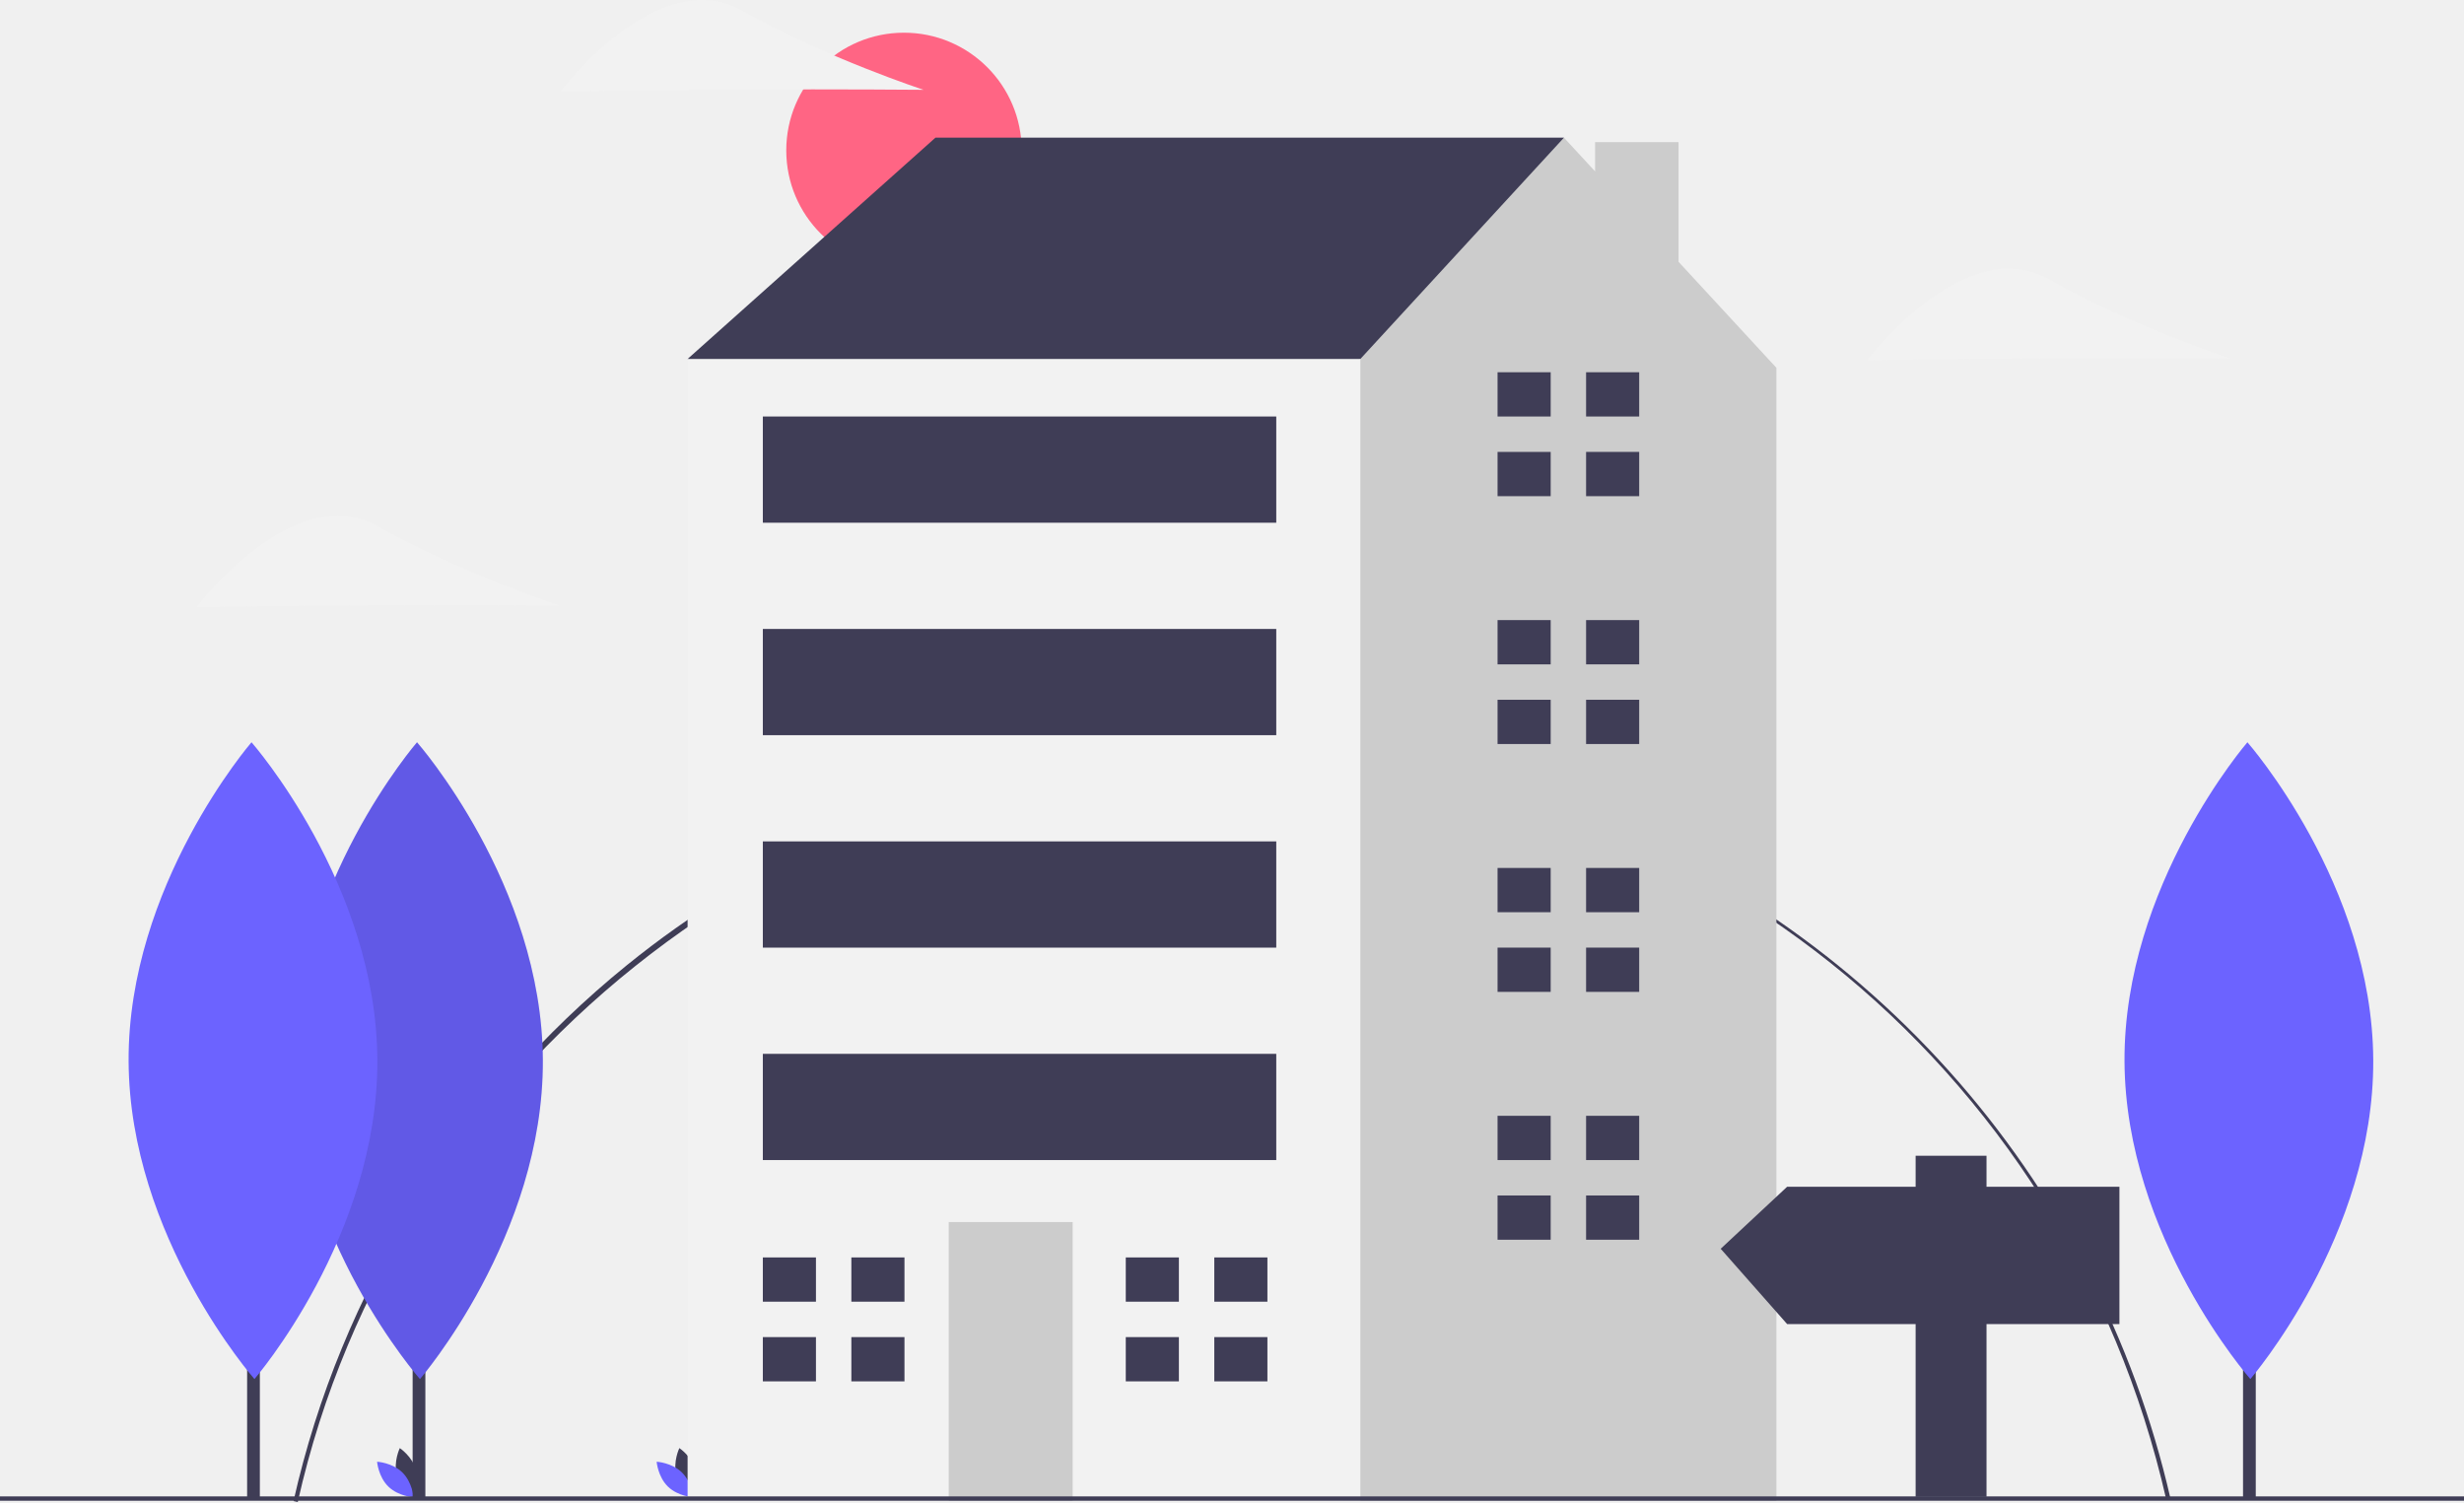
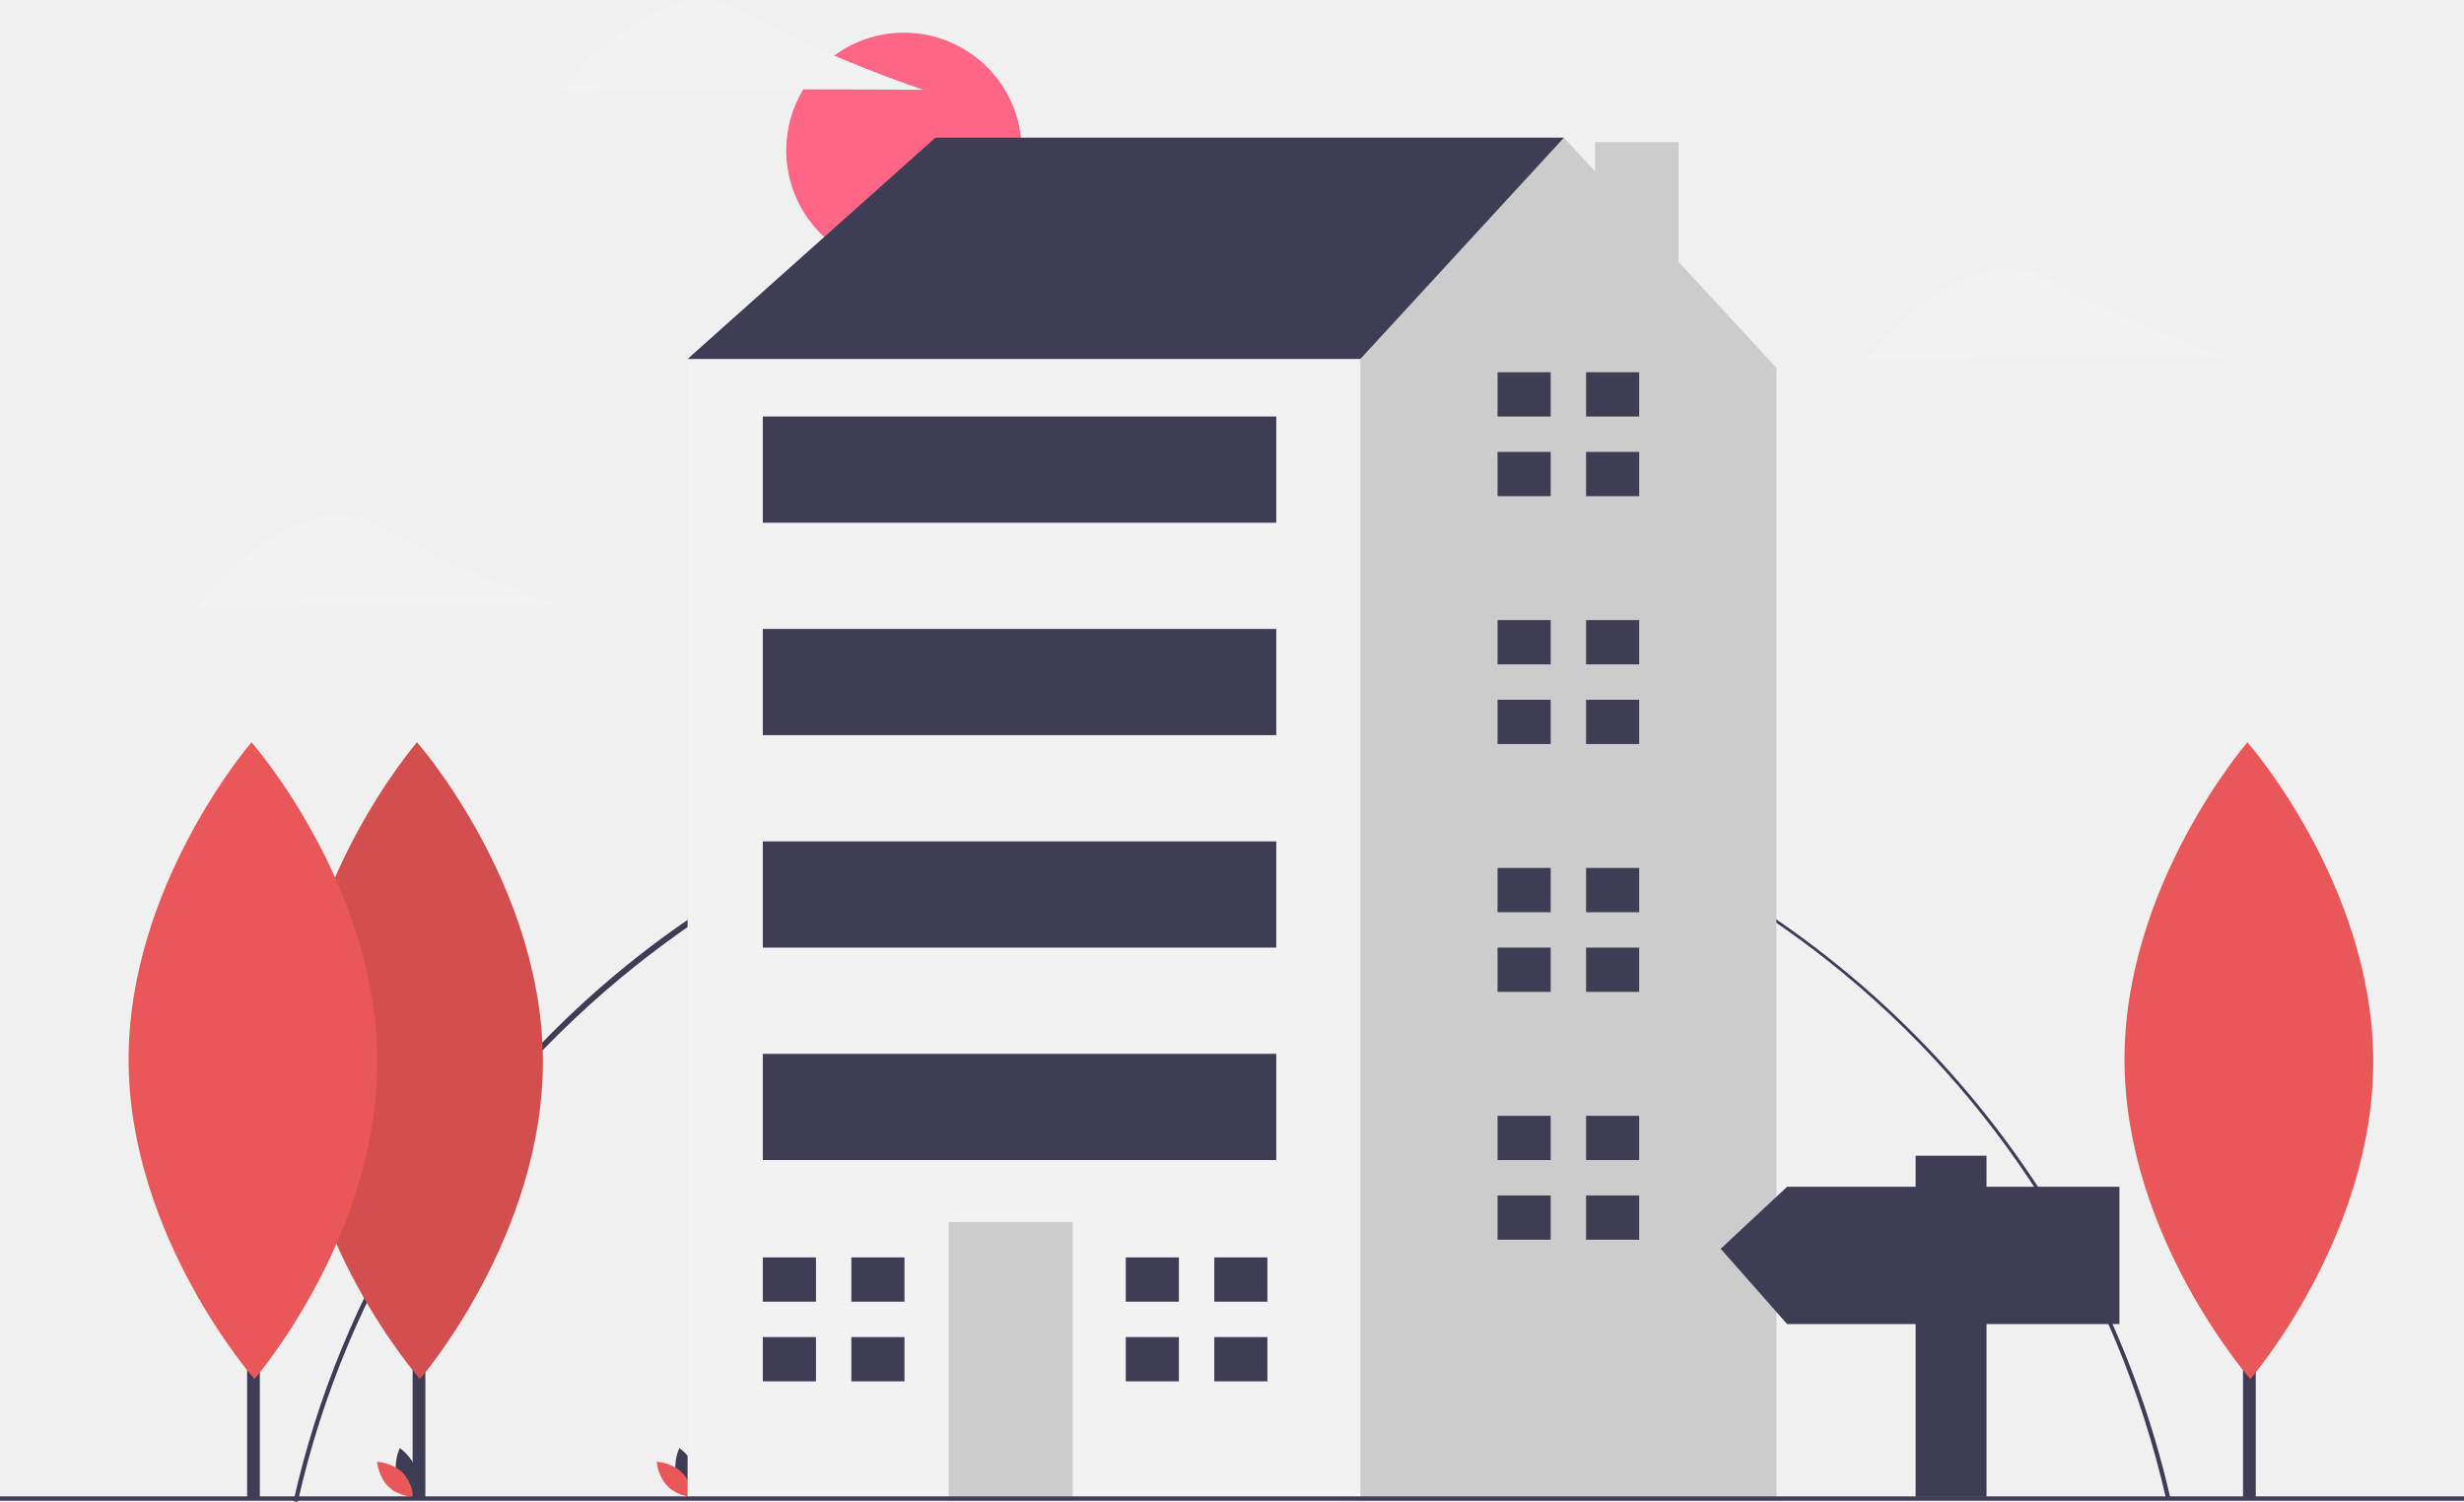
- <svg xmlns="http://www.w3.org/2000/svg" width="500" height="305" viewBox="0 0 500 305" fill="none">
-   <g clip-path="url(#clip0)">
-     <path d="M60.421 304.799L59.563 304.606C69.131 262.059 93.174 223.423 127.264 195.814C153.037 174.974 183.691 161.035 216.338 155.312C248.985 149.588 282.552 152.268 313.878 163.098C345.203 173.928 373.257 192.553 395.398 217.218C417.539 241.883 433.039 271.778 440.437 304.087L439.58 304.282C419.327 215.359 341.394 153.255 250.059 153.255C159.921 153.255 80.167 216.988 60.421 304.799Z" fill="#3F3D56" />
-     <path d="M183.436 54.405C196.627 54.405 207.321 43.712 207.321 30.52C207.321 17.329 196.627 6.635 183.436 6.635C170.244 6.635 159.551 17.329 159.551 30.52C159.551 43.712 170.244 54.405 183.436 54.405Z" fill="#FF6584" />
-     <path d="M80.532 299.372C81.277 302.126 83.829 303.831 83.829 303.831C83.829 303.831 85.173 301.072 84.428 298.318C83.683 295.565 81.131 293.859 81.131 293.859C81.131 293.859 79.787 296.619 80.532 299.372Z" fill="#3F3D56" />
-     <path d="M81.627 298.781C83.671 300.771 83.921 303.83 83.921 303.83C83.921 303.83 80.856 303.662 78.812 301.673C76.768 299.683 76.519 296.624 76.519 296.624C76.519 296.624 79.583 296.791 81.627 298.781Z" fill="#6C63FF" />
-     <path d="M137.261 299.372C138.006 302.126 140.557 303.831 140.557 303.831C140.557 303.831 141.901 301.072 141.156 298.318C140.411 295.565 137.859 293.859 137.859 293.859C137.859 293.859 136.516 296.619 137.261 299.372Z" fill="#3F3D56" />
-     <path d="M138.355 298.781C140.399 300.771 140.649 303.83 140.649 303.83C140.649 303.83 137.585 303.662 135.54 301.673C133.496 299.683 133.247 296.624 133.247 296.624C133.247 296.624 136.311 296.791 138.355 298.781Z" fill="#6C63FF" />
-     <path d="M148.509 80.029L139.528 72.844L189.824 27.936H317.361V67.455L234.731 123.14L148.509 80.029Z" fill="#3F3D56" />
-     <path d="M340.614 53.127V28.834H323.681V34.783L317.361 27.936L276.046 72.844L259.88 83.622L234.813 266.763L272.617 304.566H360.472V74.64L340.614 53.127Z" fill="#CCCCCC" />
-     <path d="M276.046 72.845H139.528V304.567H276.046V72.845Z" fill="#F2F2F2" />
-     <path d="M217.667 247.983H192.519V304.567H217.667V247.983Z" fill="#CCCCCC" />
-     <path d="M165.574 264.15V255.168H154.796V264.15H164.676H165.574Z" fill="#3F3D56" />
-     <path d="M164.676 271.335H154.796V280.316H165.574V271.335H164.676Z" fill="#3F3D56" />
-     <path d="M183.537 255.168H172.759V264.149H183.537V255.168Z" fill="#3F3D56" />
-     <path d="M183.537 271.335H172.759V280.316H183.537V271.335Z" fill="#3F3D56" />
-     <path d="M239.222 264.15V255.168H228.445V264.15H238.324H239.222Z" fill="#3F3D56" />
-     <path d="M238.324 271.335H228.445V280.316H239.222V271.335H238.324Z" fill="#3F3D56" />
-     <path d="M257.185 255.168H246.407V264.149H257.185V255.168Z" fill="#3F3D56" />
-     <path d="M257.185 271.335H246.407V280.316H257.185V271.335Z" fill="#3F3D56" />
-     <path d="M314.667 84.52V75.539H303.889V84.52H313.769H314.667Z" fill="#3F3D56" />
-     <path d="M313.769 91.706H303.889V100.687H314.667V91.706H313.769Z" fill="#3F3D56" />
-     <path d="M332.63 75.539H321.852V84.52H332.63V75.539Z" fill="#3F3D56" />
-     <path d="M332.63 91.705H321.852V100.687H332.63V91.705Z" fill="#3F3D56" />
-     <path d="M314.667 134.817V125.835H303.889V134.817H313.769H314.667Z" fill="#3F3D56" />
-     <path d="M313.769 142.002H303.889V150.983H314.667V142.002H313.769Z" fill="#3F3D56" />
-     <path d="M332.63 125.835H321.852V134.816H332.63V125.835Z" fill="#3F3D56" />
-     <path d="M332.63 142.002H321.852V150.983H332.63V142.002Z" fill="#3F3D56" />
-     <path d="M314.667 185.112V176.131H303.889V185.112H313.769H314.667Z" fill="#3F3D56" />
-     <path d="M313.769 192.298H303.889V201.279H314.667V192.298H313.769Z" fill="#3F3D56" />
-     <path d="M332.63 176.132H321.852V185.113H332.63V176.132Z" fill="#3F3D56" />
-     <path d="M332.63 192.298H321.852V201.279H332.63V192.298Z" fill="#3F3D56" />
-     <path d="M314.667 235.409V226.428H303.889V235.409H313.769H314.667Z" fill="#3F3D56" />
-     <path d="M313.769 242.595H303.889V251.576H314.667V242.595H313.769Z" fill="#3F3D56" />
-     <path d="M332.63 226.428H321.852V235.409H332.63V226.428Z" fill="#3F3D56" />
-     <path d="M332.63 242.595H321.852V251.576H332.63V242.595Z" fill="#3F3D56" />
-     <path d="M258.981 84.52H154.796V106.076H258.981V84.52Z" fill="#3F3D56" />
-     <path d="M258.981 127.632H154.796V149.187H258.981V127.632Z" fill="#3F3D56" />
-     <path d="M258.981 170.743H154.796V192.299H258.981V170.743Z" fill="#3F3D56" />
-     <path d="M258.981 213.854H154.796V235.409H258.981V213.854Z" fill="#3F3D56" />
-     <path d="M500 303.662H0V304.542H500V303.662Z" fill="#3F3D56" />
-     <path d="M86.315 202.117H83.731V304.164H86.315V202.117Z" fill="#3F3D56" />
-     <path d="M110.157 215.122C110.322 250.805 85.217 279.848 85.217 279.848C85.217 279.848 59.845 251.037 59.681 215.354C59.516 179.671 84.621 150.628 84.621 150.628C84.621 150.628 109.993 179.438 110.157 215.122Z" fill="#6C63FF" />
-     <path opacity="0.1" d="M110.157 215.122C110.322 250.805 85.217 279.848 85.217 279.848C85.217 279.848 59.845 251.037 59.681 215.354C59.516 179.671 84.621 150.628 84.621 150.628C84.621 150.628 109.993 179.438 110.157 215.122Z" fill="black" />
-     <path d="M52.73 202.117H50.146V304.164H52.73V202.117Z" fill="#3F3D56" />
-     <path d="M76.572 215.122C76.737 250.805 51.632 279.848 51.632 279.848C51.632 279.848 26.26 251.037 26.096 215.354C25.931 179.671 51.036 150.628 51.036 150.628C51.036 150.628 76.408 179.438 76.572 215.122Z" fill="#6C63FF" />
-     <path d="M415.811 72.7C395.461 72.794 378.896 73.094 378.896 73.094C378.896 73.094 398.586 47.014 415.737 56.677C432.889 66.339 452.592 72.755 452.592 72.755C452.592 72.755 436.161 72.606 415.811 72.7Z" fill="#F2F2F2" />
-     <path d="M76.761 122.832C56.411 122.926 39.846 123.226 39.846 123.226C39.846 123.226 59.536 97.146 76.687 106.808C93.839 116.471 113.541 122.887 113.541 122.887C113.541 122.887 97.111 122.738 76.761 122.832Z" fill="#F2F2F2" />
-     <path d="M150.64 18.171C130.289 18.265 113.725 18.565 113.725 18.565C113.725 18.565 133.414 -7.515 150.566 2.147C167.717 11.81 187.42 18.226 187.42 18.226C187.42 18.226 170.99 18.077 150.64 18.171Z" fill="#F2F2F2" />
-     <path d="M457.743 202.117H455.16V304.164H457.743V202.117Z" fill="#3F3D56" />
-     <path d="M481.585 215.122C481.75 250.805 456.645 279.848 456.645 279.848C456.645 279.848 431.273 251.037 431.109 215.354C430.944 179.671 456.049 150.628 456.049 150.628C456.049 150.628 481.421 179.438 481.585 215.122Z" fill="#6C63FF" />
-     <path d="M362.65 240.822H388.723V234.528H403.108V240.822H430.079V268.692H403.108V303.755H388.723V268.692H362.65L349.164 253.408L362.65 240.822Z" fill="#3F3D56" />
-   </g>
-   <defs>
-     <clipPath id="clip0">
-       <rect width="500" height="304.799" fill="white" />
-     </clipPath>
-   </defs>
+ <svg xmlns="http://www.w3.org/2000/svg" id="afdfd1e9-9b52-4ce3-aad9-0a68bb11f588" data-name="Layer 1" width="1137" height="693.112" viewBox="0 0 1137 693.112">
+   <path d="M168.898,796.556l-1.951-.439c21.756-96.751,76.43-184.609,153.951-247.392A444.114,444.114,0,0,1,1033.053,794.936l-1.949.443C985.05,593.17,807.829,451.945,600.134,451.945,395.16,451.945,213.8,596.874,168.898,796.556Z" transform="translate(-31.5 -103.4441)" fill="#3f3d56" />
+   <circle cx="417.133" cy="69.403" r="54.315" fill="#ff6584" />
+   <path d="M214.631,784.217c1.694,6.262,7.496,10.14,7.496,10.14s3.056-6.274,1.362-12.536-7.496-10.14-7.496-10.14S212.937,777.955,214.631,784.217Z" transform="translate(-31.5 -103.4441)" fill="#3f3d56" />
+   <path d="M217.12,782.871c4.648,4.525,5.216,11.481,5.216,11.481s-6.968-.38-11.617-4.905-5.216-11.481-5.216-11.481S212.471,778.346,217.12,782.871Z" transform="translate(-31.5 -103.4441)" fill="#ea5758" />
+   <path d="M343.631,784.217c1.694,6.262,7.496,10.14,7.496,10.14s3.056-6.274,1.362-12.536-7.496-10.14-7.496-10.14S341.937,777.955,343.631,784.217Z" transform="translate(-31.5 -103.4441)" fill="#3f3d56" />
+   <path d="M346.12,782.871c4.648,4.525,5.216,11.481,5.216,11.481s-6.968-.38-11.617-4.905-5.216-11.481-5.216-11.481S341.471,778.346,346.12,782.871Z" transform="translate(-31.5 -103.4441)" fill="#ea5758" />
+   <polygon points="337.71 181.988 317.286 165.648 431.66 63.529 721.679 63.529 721.679 153.394 533.779 280.022 337.71 181.988" fill="#3f3d56" />
+   <polygon points="774.556 120.812 774.556 65.569 736.05 65.569 736.05 79.098 721.679 63.529 627.729 165.648 590.966 190.157 533.964 606.62 619.93 692.585 819.714 692.585 819.714 169.733 774.556 120.812" fill="#ccc" />
+   <rect x="317.286" y="165.648" width="310.443" height="526.936" fill="#f2f2f2" />
+   <rect x="437.787" y="563.914" width="57.187" height="128.671" fill="#ccc" />
+   <polygon points="376.515 600.677 376.515 580.253 352.007 580.253 352.007 600.677 374.473 600.677 376.515 600.677" fill="#3f3d56" />
+   <polygon points="374.473 617.016 352.007 617.016 352.007 637.44 376.515 637.44 376.515 617.016 374.473 617.016" fill="#3f3d56" />
+   <rect x="392.855" y="580.253" width="24.509" height="20.424" fill="#3f3d56" />
+   <rect x="392.855" y="617.016" width="24.509" height="20.424" fill="#3f3d56" />
+   <polygon points="543.991 600.677 543.991 580.253 519.483 580.253 519.483 600.677 541.949 600.677 543.991 600.677" fill="#3f3d56" />
+   <polygon points="541.949 617.016 519.483 617.016 519.483 637.44 543.991 637.44 543.991 617.016 541.949 617.016" fill="#3f3d56" />
+   <rect x="560.33" y="580.253" width="24.509" height="20.424" fill="#3f3d56" />
+   <rect x="560.33" y="617.016" width="24.509" height="20.424" fill="#3f3d56" />
+   <polygon points="715.552 192.199 715.552 171.776 691.043 171.776 691.043 192.199 713.51 192.199 715.552 192.199" fill="#3f3d56" />
+   <polygon points="713.51 208.539 691.043 208.539 691.043 228.962 715.552 228.962 715.552 208.539 713.51 208.539" fill="#3f3d56" />
+   <rect x="731.891" y="171.776" width="24.509" height="20.424" fill="#3f3d56" />
+   <rect x="731.891" y="208.539" width="24.509" height="20.424" fill="#3f3d56" />
+   <polygon points="715.552 306.573 715.552 286.149 691.043 286.149 691.043 306.573 713.51 306.573 715.552 306.573" fill="#3f3d56" />
+   <polygon points="713.51 322.912 691.043 322.912 691.043 343.336 715.552 343.336 715.552 322.912 713.51 322.912" fill="#3f3d56" />
+   <rect x="731.891" y="286.149" width="24.509" height="20.424" fill="#3f3d56" />
+   <rect x="731.891" y="322.912" width="24.509" height="20.424" fill="#3f3d56" />
+   <polygon points="715.552 420.947 715.552 400.523 691.043 400.523 691.043 420.947 713.51 420.947 715.552 420.947" fill="#3f3d56" />
+   <polygon points="713.51 437.286 691.043 437.286 691.043 457.71 715.552 457.71 715.552 437.286 713.51 437.286" fill="#3f3d56" />
+   <rect x="731.891" y="400.523" width="24.509" height="20.424" fill="#3f3d56" />
+   <rect x="731.891" y="437.286" width="24.509" height="20.424" fill="#3f3d56" />
+   <polygon points="715.552 535.321 715.552 514.897 691.043 514.897 691.043 535.321 713.51 535.321 715.552 535.321" fill="#3f3d56" />
+   <polygon points="713.51 551.66 691.043 551.66 691.043 572.084 715.552 572.084 715.552 551.66 713.51 551.66" fill="#3f3d56" />
+   <rect x="731.891" y="514.897" width="24.509" height="20.424" fill="#3f3d56" />
+   <rect x="731.891" y="551.66" width="24.509" height="20.424" fill="#3f3d56" />
+   <rect x="352.007" y="192.199" width="236.917" height="49.017" fill="#3f3d56" />
+   <rect x="352.007" y="290.234" width="236.917" height="49.017" fill="#3f3d56" />
+   <rect x="352.007" y="388.269" width="236.917" height="49.017" fill="#3f3d56" />
+   <rect x="352.007" y="486.304" width="236.917" height="49.017" fill="#3f3d56" />
+   <rect y="690.529" width="1137" height="2" fill="#3f3d56" />
+   <rect x="190.405" y="459.615" width="5.875" height="232.053" fill="#3f3d56" />
+   <path d="M281.997,592.631c.374,81.143-56.715,147.187-56.715,147.187s-57.695-65.515-58.069-146.658,56.715-147.187,56.715-147.187S281.623,511.488,281.997,592.631Z" transform="translate(-31.5 -103.4441)" fill="#ea5758" />
+   <path d="M281.997,592.631c.374,81.143-56.715,147.187-56.715,147.187s-57.695-65.515-58.069-146.658,56.715-147.187,56.715-147.187S281.623,511.488,281.997,592.631Z" transform="translate(-31.5 -103.4441)" opacity="0.1" />
+   <rect x="114.033" y="459.615" width="5.875" height="232.053" fill="#3f3d56" />
+   <path d="M205.625,592.631c.374,81.143-56.715,147.187-56.715,147.187s-57.695-65.515-58.069-146.658,56.715-147.187,56.715-147.187S205.251,511.488,205.625,592.631Z" transform="translate(-31.5 -103.4441)" fill="#ea5758" />
+   <path d="M977.054,268.764c-46.277.213-83.944.897-83.944.897s44.774-59.307,83.776-37.334,83.807,36.562,83.807,36.562S1023.331,268.551,977.054,268.764Z" transform="translate(-31.5 -103.4441)" fill="#f2f2f2" />
+   <path d="M206.054,382.764c-46.277.213-83.944.897-83.944.897s44.774-59.307,83.776-37.334,83.807,36.562,83.807,36.562S252.331,382.551,206.054,382.764Z" transform="translate(-31.5 -103.4441)" fill="#f2f2f2" />
+   <path d="M374.055,144.764c-46.277.213-83.944.897-83.944.897s44.774-59.307,83.776-37.334,83.807,36.562,83.807,36.562S420.331,144.551,374.055,144.764Z" transform="translate(-31.5 -103.4441)" fill="#f2f2f2" />
+   <rect x="1035.033" y="459.615" width="5.875" height="232.053" fill="#3f3d56" />
+   <path d="M1126.625,592.631c.374,81.143-56.715,147.187-56.715,147.187s-57.695-65.515-58.069-146.658,56.715-147.187,56.715-147.187S1126.251,511.488,1126.625,592.631Z" transform="translate(-31.5 -103.4441)" fill="#ea5758" />
+   <polygon points="824.667 547.629 883.956 547.629 883.956 533.318 916.667 533.318 916.667 547.629 978 547.629 978 611.007 916.667 611.007 916.667 690.74 883.956 690.74 883.956 611.007 824.667 611.007 794 576.251 824.667 547.629" fill="#3f3d56" />
</svg>
